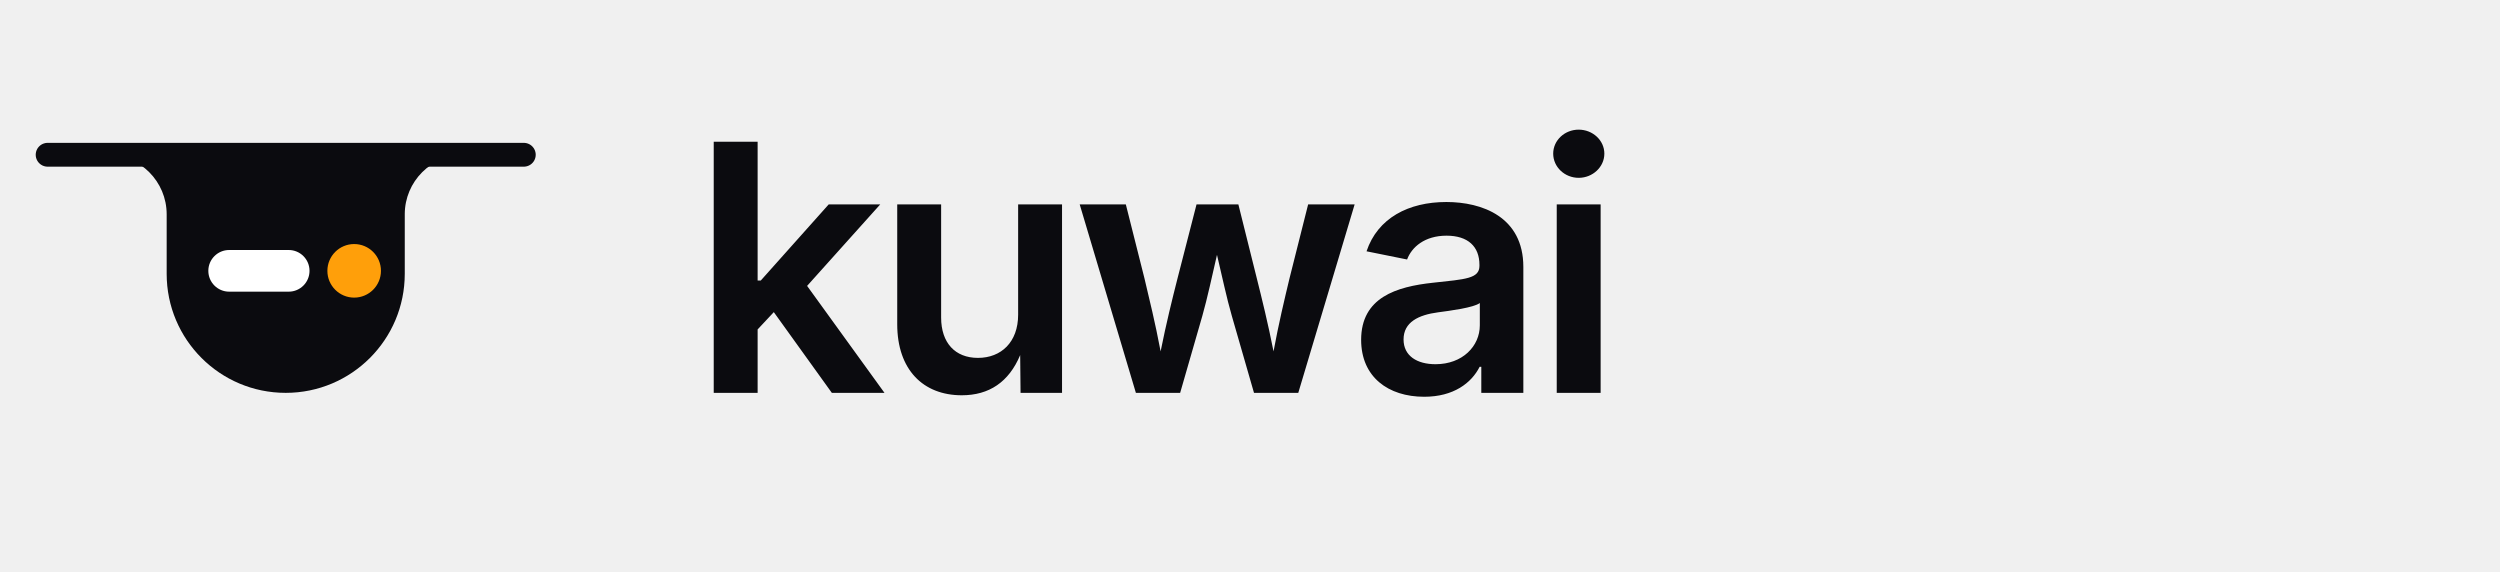
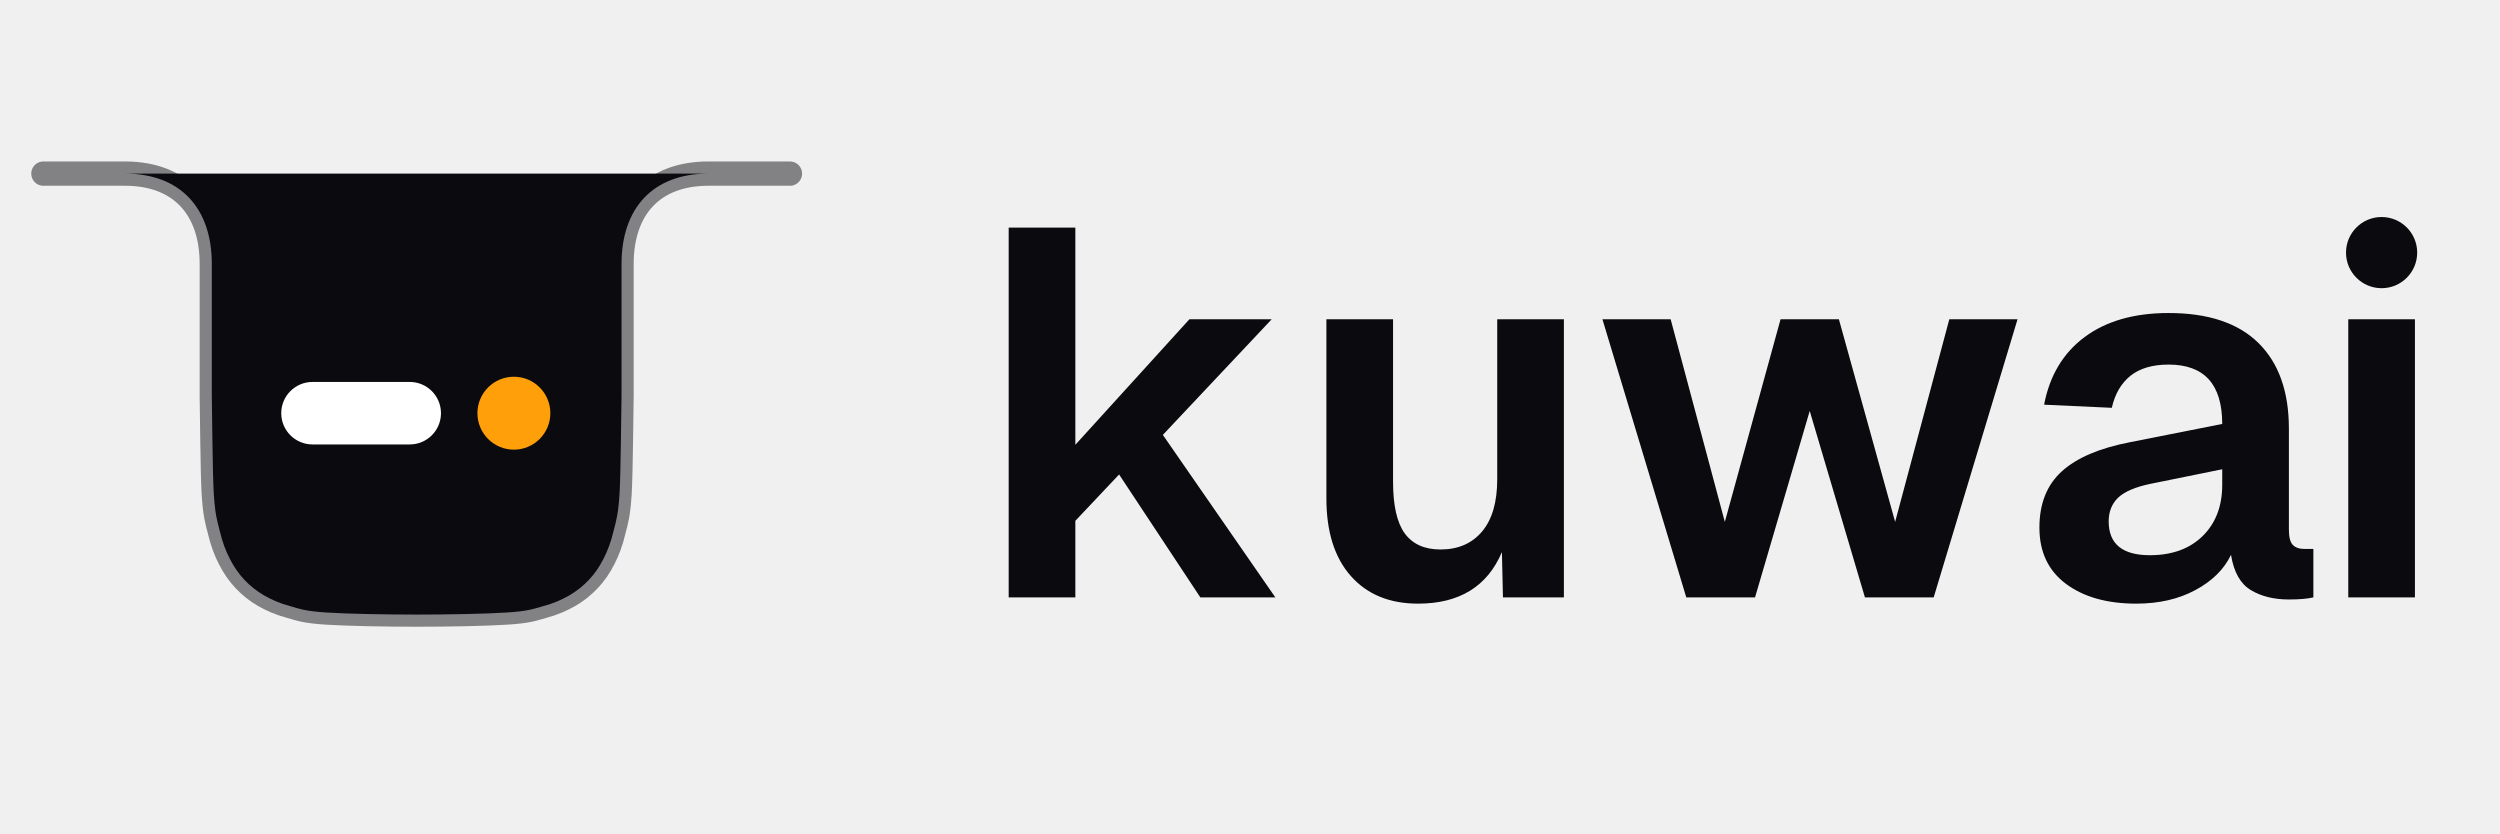
- <svg xmlns="http://www.w3.org/2000/svg" viewBox="0 0 210 48" width="210" height="48" fill="none" role="img" aria-label="kuwai">
-   <path d="M5 13H9C11.761 13 14 15.239 14 18V23C14 28.523 18.477 33 24 33C29.523 33 34 28.523 34 23V18C34 15.239 36.239 13 39 13H43" fill="#0b0b0f" />
-   <path d="M4 13H44" stroke="#0b0b0f" stroke-width="2" stroke-linecap="round" />
-   <rect x="17.5" y="21" width="8.5" height="3.5" rx="1.75" fill="#ffffff" />
-   <circle cx="29.75" cy="22.75" r="2.25" fill="#ff9f0a" />
-   <text x="58" y="33" fill="#0b0b0f" font-family="Inter, -apple-system, BlinkMacSystemFont, sans-serif" font-size="29" font-weight="600" letter-spacing="-1.1">kuwai</text>
+ <svg xmlns="http://www.w3.org/2000/svg" viewBox="0 0 144 48" width="144" height="48" role="img" aria-labelledby="kuwai-wordmark-on-light-title">
+   <path d="M2.5 10H7.2C10.4 10 12.2 12 12.2 15.2V22.8C12.22 23.73 12.24 27.07 12.31 28.37C12.39 29.66 12.5 29.96 12.66 30.59C12.81 31.23 13 31.72 13.24 32.19C13.48 32.66 13.75 33.05 14.08 33.4C14.4 33.74 14.77 34.04 15.2 34.29C15.64 34.54 16.1 34.75 16.7 34.91C17.3 35.08 17.57 35.2 18.79 35.28C20 35.36 22.26 35.4 24 35.4C25.74 35.4 28 35.36 29.21 35.28C30.43 35.2 30.7 35.08 31.3 34.91C31.9 34.75 32.36 34.54 32.8 34.29C33.23 34.04 33.6 33.74 33.92 33.4C34.25 33.05 34.52 32.66 34.76 32.19C35 31.72 35.19 31.23 35.34 30.59C35.5 29.96 35.61 29.66 35.69 28.37C35.76 27.07 35.78 23.73 35.8 22.8V15.2C35.8 12 37.6 10 40.8 10H45.5Z" fill="#0b0b0f" />
+   <path d="M2.5 10H7.2C10.4 10 12.2 12 12.2 15.2V22.8C12.22 23.73 12.24 27.07 12.31 28.37C12.39 29.66 12.5 29.96 12.66 30.59C12.81 31.23 13 31.72 13.24 32.19C13.48 32.66 13.75 33.05 14.08 33.4C14.4 33.74 14.77 34.04 15.2 34.29C15.64 34.54 16.1 34.75 16.7 34.91C17.3 35.08 17.57 35.2 18.79 35.28C20 35.36 22.26 35.4 24 35.4C25.74 35.4 28 35.36 29.21 35.28C30.43 35.2 30.7 35.08 31.3 34.91C31.9 34.75 32.36 34.54 32.8 34.29C33.23 34.04 33.6 33.74 33.92 33.4C34.25 33.05 34.52 32.66 34.76 32.19C35 31.72 35.19 31.23 35.34 30.59C35.5 29.96 35.61 29.66 35.69 28.37C35.76 27.07 35.78 23.73 35.8 22.8V15.2C35.8 12 37.6 10 40.8 10H45.5" fill="none" stroke="#0b0b0f" stroke-opacity="0.48" stroke-width="1.4" stroke-linejoin="round" stroke-linecap="round" />
+   <rect x="16.2" y="22" width="9.2" height="3.6" rx="1.8" fill="#ffffff" />
+   <circle cx="29.6" cy="23.8" r="2.1" fill="#ff9f0a" />
+   <path d="M58.1 34.41V13.11H61.94V25.62L68.51 18.39H73.25L66.98 25.05L73.46 34.41H69.14L64.46 27.33L61.94 30V34.41ZM81.68 34.77Q79.22 34.77 77.81 33.18Q76.4 31.59 76.4 28.71V18.39H80.24V27.75Q80.24 29.79 80.91 30.72Q81.59 31.65 82.97 31.65Q84.5 31.65 85.37 30.61Q86.24 29.58 86.24 27.6V18.39H90.08V34.41H86.57L86.51 31.8Q85.25 34.77 81.68 34.77ZM97.13 34.41 92.3 18.39H96.23L99.35 30.06L102.56 18.39H105.92L109.16 30.06L112.28 18.39H116.21L111.38 34.41H107.42L104.24 23.67L101.09 34.41ZM123.05 34.77Q120.53 34.77 119 33.63Q117.47 32.49 117.47 30.39Q117.47 28.32 118.76 27.15Q120.05 25.98 122.69 25.47L128 24.42Q128 21 124.91 21Q123.53 21 122.72 21.64Q121.91 22.29 121.64 23.49L117.74 23.31Q118.22 20.79 120.08 19.41Q121.94 18.03 124.91 18.03Q128.33 18.03 130.08 19.75Q131.84 21.48 131.84 24.69V30.51Q131.84 31.14 132.06 31.38Q132.29 31.62 132.74 31.62H133.25V34.41Q132.74 34.53 131.84 34.53Q130.55 34.53 129.65 33.99Q128.75 33.45 128.51 31.98V31.95Q127.91 33.21 126.45 33.99Q125 34.77 123.05 34.77ZM123.83 31.98Q125.75 31.98 126.88 30.87Q128 29.76 128 27.93V27.03L123.86 27.87Q122.57 28.14 122.01 28.66Q121.46 29.19 121.46 30.03Q121.46 31.98 123.83 31.98ZM135.26 34.41V18.39H139.1V34.41Z" fill="#0b0b0f" />
+   <circle cx="137.18" cy="14.55" r="2.05" fill="#0b0b0f" />
</svg>
